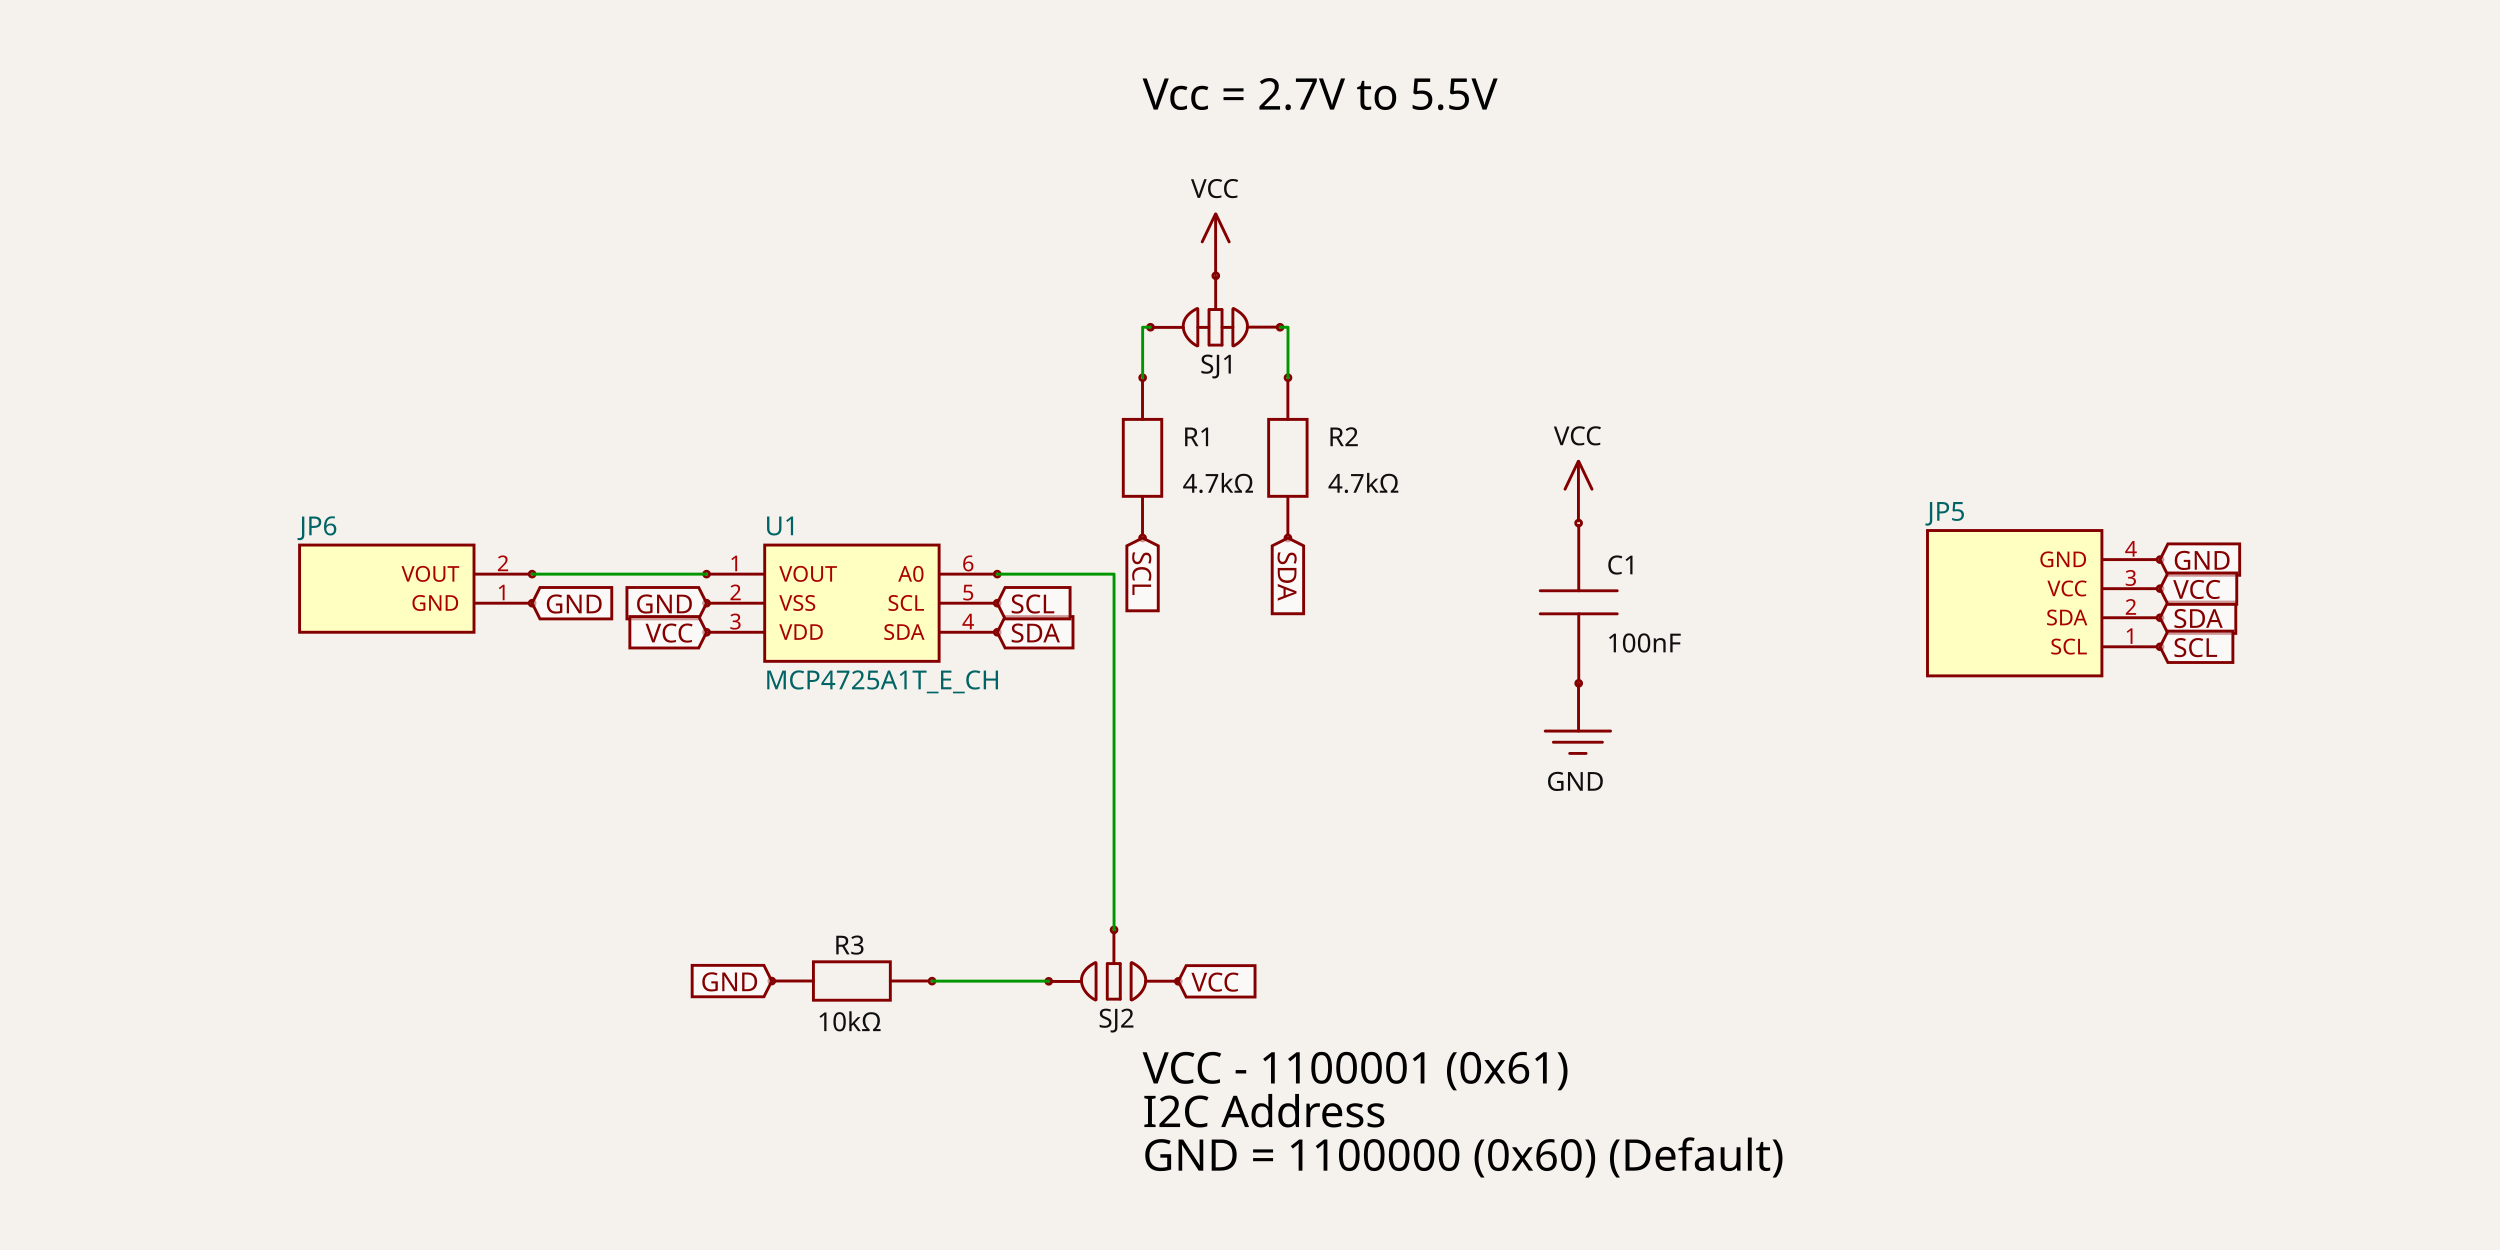
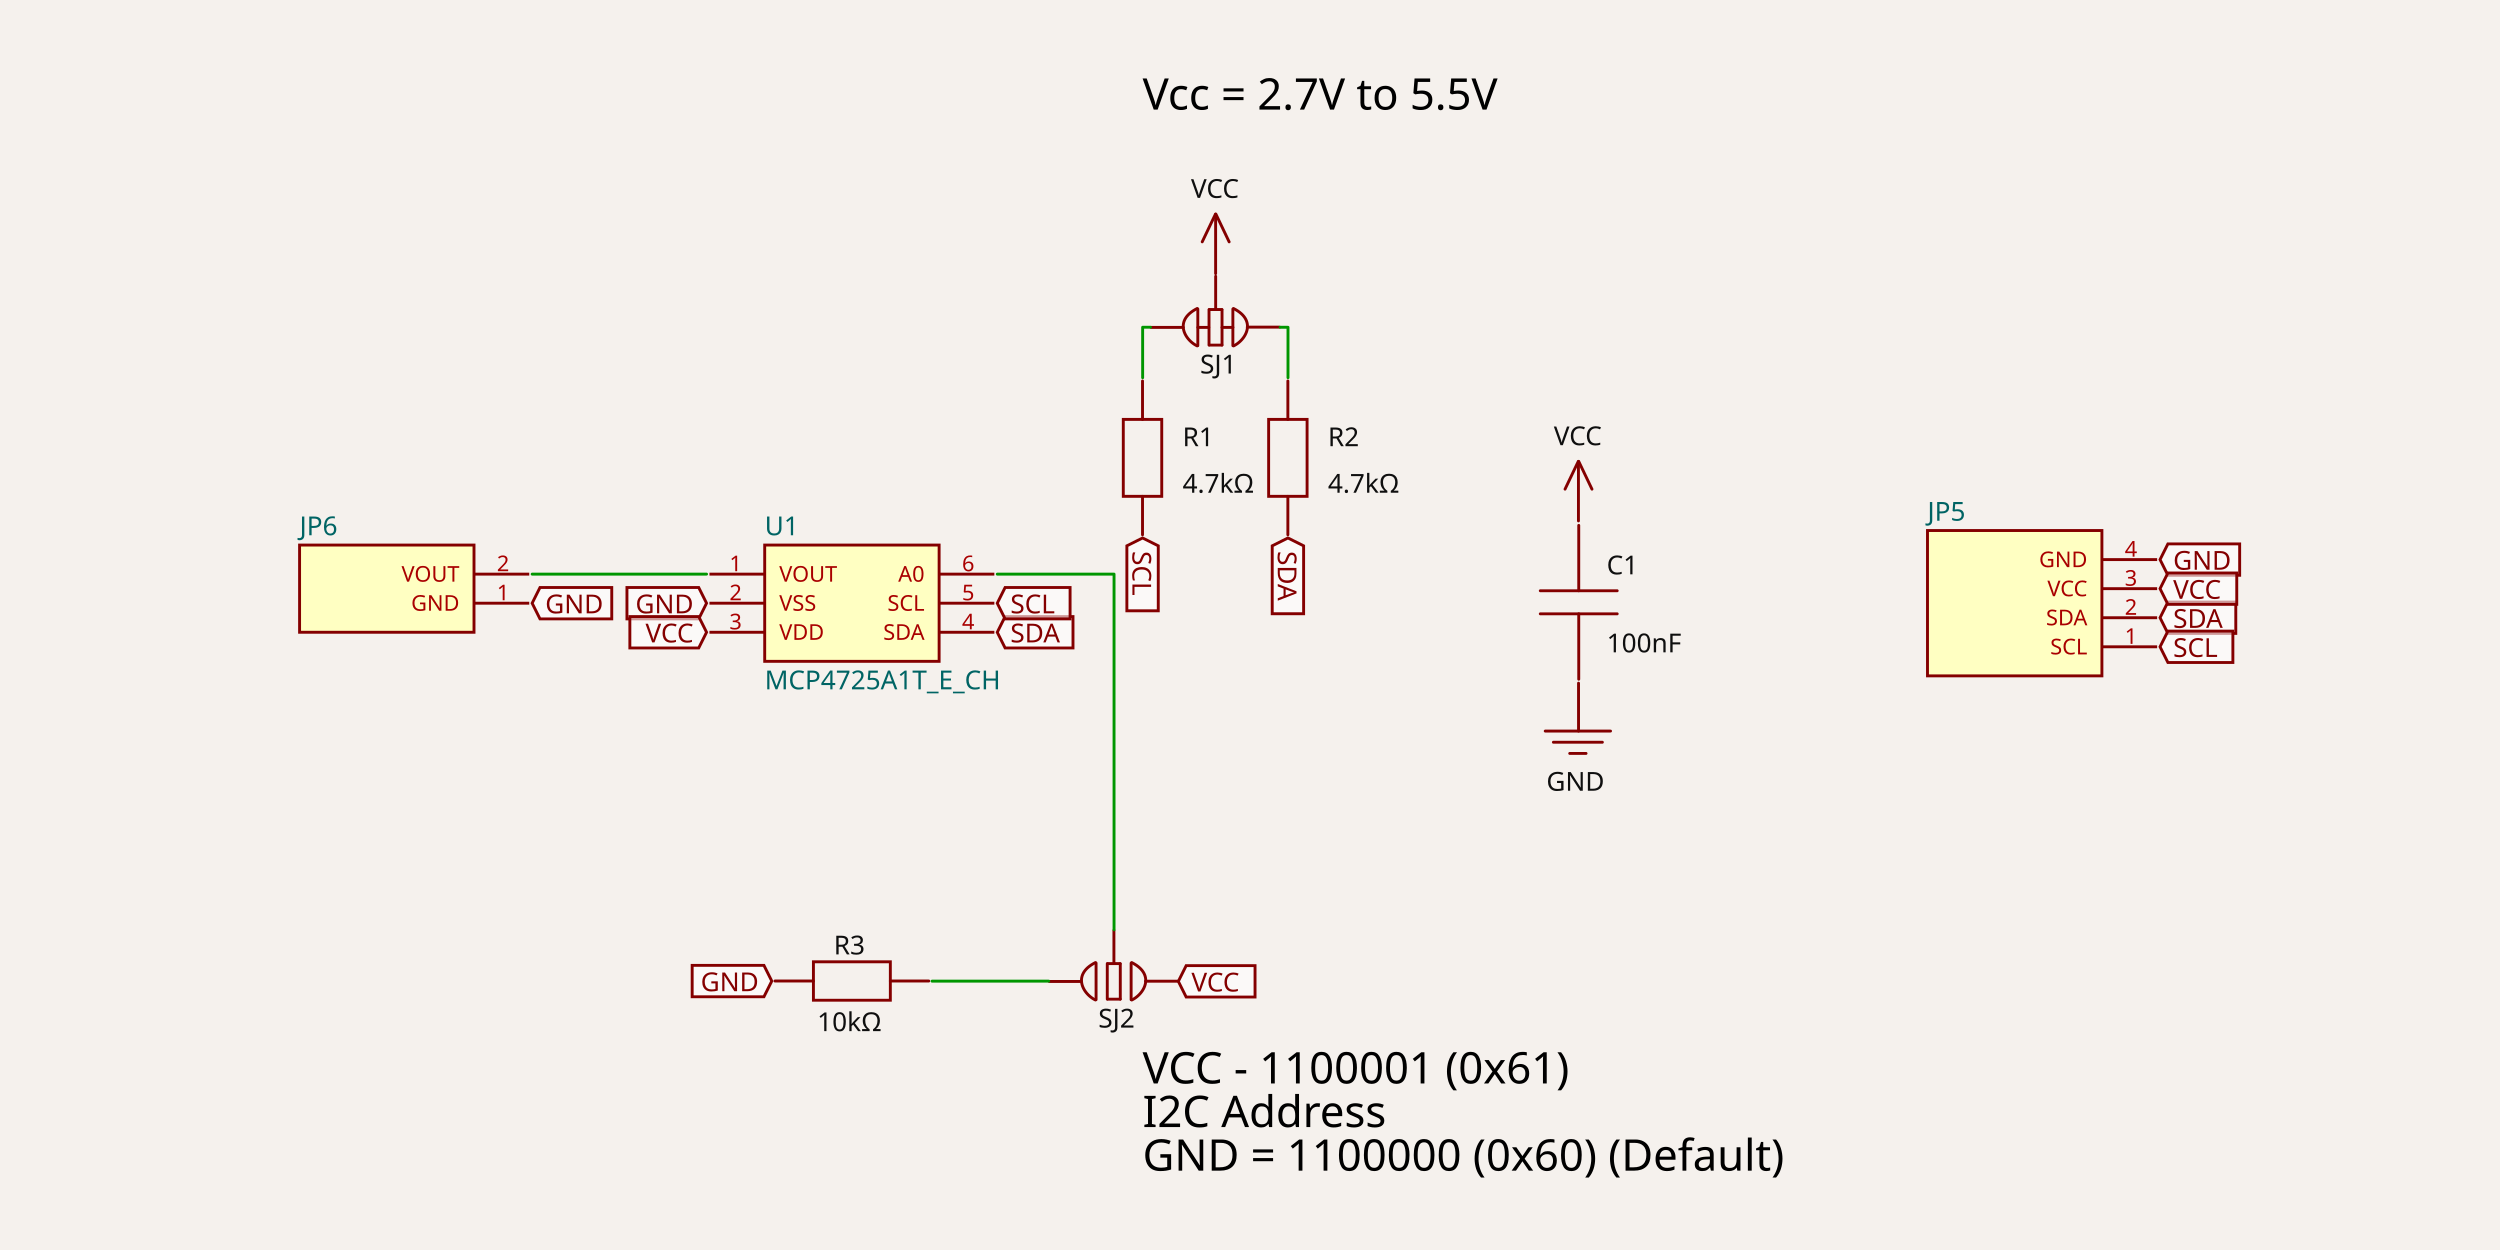
- <svg xmlns="http://www.w3.org/2000/svg" width="1200" height="600" style="background-color: rgb(245, 241, 237)" data-real-to-screen-transform="matrix(69.7674418605,0,0,-69.7674418605,408.9162790698,289.5348837209)">
+ <svg xmlns="http://www.w3.org/2000/svg" width="1200" height="600" style="background-color: rgb(245, 241, 237)" data-real-to-screen-transform="matrix(69.7674418605,0,0,-69.7674418605,408.9162790698,289.5348837209)" data-software-used-string="@tscircuit/core@0.0.518">
  <style>
              .boundary { fill: rgb(245, 241, 237); }
              .schematic-boundary { fill: none; stroke: #fff; }
              .component { fill: none; stroke: rgb(132, 0, 0); }
              .chip { fill: rgb(255, 255, 194); stroke: rgb(132, 0, 0); }
              .component-pin { fill: none; stroke: rgb(132, 0, 0); }
              .trace:hover {
                filter: invert(1);
              }
              .trace:hover .trace-crossing-outline {
                opacity: 0;
              }
              .trace:hover .trace-junction {
                filter: invert(1);
              }
              .text { font-family: sans-serif; fill: rgb(0, 150, 0); }
              .pin-number { fill: rgb(169, 0, 0); }
              .port-label { fill: rgb(0, 100, 100); }
              .component-name { fill: rgb(0, 100, 100); }
            </style>
  <rect class="boundary" x="0" y="0" width="1200" height="600" />
  <g data-circuit-json-type="schematic_component" data-schematic-component-id="schematic_component_0">
    <rect class="component chip" x="367.056" y="261.628" width="83.721" height="55.814" stroke-width="1.395px" fill="rgb(255, 255, 194)" stroke="rgb(132, 0, 0)" />
    <rect class="component-overlay" x="367.056" y="261.628" width="83.721" height="55.814" fill="transparent" />
    <text x="367.056" y="326.512" fill="#006464" text-anchor="start" dominant-baseline="middle" font-family="sans-serif" font-size="12.558px" transform="rotate(0, 367.0558, 326.5116)">MCP4725A1T_E_CH</text>
    <text x="367.056" y="252.558" fill="#006464" text-anchor="start" dominant-baseline="middle" font-family="sans-serif" font-size="12.558px" transform="rotate(0, 367.0558, 252.5581)">U1</text>
    <line class="component-pin" x1="340.544" y1="275.581" x2="367.056" y2="275.581" stroke-width="1.395px" />
-     <circle class="component-pin" cx="339.149" cy="275.581" r="1.395" stroke-width="1.395px" />
    <text class="pin-number" x="353.102" y="274.186" style="font-family: sans-serif;" fill="rgb(169, 0, 0)" text-anchor="middle" dominant-baseline="auto" font-size="10.465px" transform="">1</text>
    <text class="pin-number" x="374.033" y="275.581" style="font-family: sans-serif;" fill="rgb(169, 0, 0)" text-anchor="start" dominant-baseline="middle" font-size="10.465px" transform="">VOUT</text>
    <line class="component-pin" x1="340.544" y1="289.535" x2="367.056" y2="289.535" stroke-width="1.395px" />
-     <circle class="component-pin" cx="339.149" cy="289.535" r="1.395" stroke-width="1.395px" />
    <text class="pin-number" x="353.102" y="288.14" style="font-family: sans-serif;" fill="rgb(169, 0, 0)" text-anchor="middle" dominant-baseline="auto" font-size="10.465px" transform="">2</text>
    <text class="pin-number" x="374.033" y="289.535" style="font-family: sans-serif;" fill="rgb(169, 0, 0)" text-anchor="start" dominant-baseline="middle" font-size="10.465px" transform="">VSS</text>
    <line class="component-pin" x1="340.544" y1="303.488" x2="367.056" y2="303.488" stroke-width="1.395px" />
-     <circle class="component-pin" cx="339.149" cy="303.488" r="1.395" stroke-width="1.395px" />
    <text class="pin-number" x="353.102" y="302.093" style="font-family: sans-serif;" fill="rgb(169, 0, 0)" text-anchor="middle" dominant-baseline="auto" font-size="10.465px" transform="">3</text>
    <text class="pin-number" x="374.033" y="303.488" style="font-family: sans-serif;" fill="rgb(169, 0, 0)" text-anchor="start" dominant-baseline="middle" font-size="10.465px" transform="">VDD</text>
    <line class="component-pin" x1="477.288" y1="303.488" x2="450.777" y2="303.488" stroke-width="1.395px" />
-     <circle class="component-pin" cx="478.684" cy="303.488" r="1.395" stroke-width="1.395px" />
    <text class="pin-number" x="464.73" y="302.093" style="font-family: sans-serif;" fill="rgb(169, 0, 0)" text-anchor="middle" dominant-baseline="auto" font-size="10.465px" transform="">4</text>
    <text class="pin-number" x="443.8" y="303.488" style="font-family: sans-serif;" fill="rgb(169, 0, 0)" text-anchor="end" dominant-baseline="middle" font-size="10.465px" transform="">SDA</text>
    <line class="component-pin" x1="477.288" y1="289.535" x2="450.777" y2="289.535" stroke-width="1.395px" />
-     <circle class="component-pin" cx="478.684" cy="289.535" r="1.395" stroke-width="1.395px" />
    <text class="pin-number" x="464.73" y="288.14" style="font-family: sans-serif;" fill="rgb(169, 0, 0)" text-anchor="middle" dominant-baseline="auto" font-size="10.465px" transform="">5</text>
    <text class="pin-number" x="443.8" y="289.535" style="font-family: sans-serif;" fill="rgb(169, 0, 0)" text-anchor="end" dominant-baseline="middle" font-size="10.465px" transform="">SCL</text>
    <line class="component-pin" x1="477.288" y1="275.581" x2="450.777" y2="275.581" stroke-width="1.395px" />
-     <circle class="component-pin" cx="478.684" cy="275.581" r="1.395" stroke-width="1.395px" />
    <text class="pin-number" x="464.73" y="274.186" style="font-family: sans-serif;" fill="rgb(169, 0, 0)" text-anchor="middle" dominant-baseline="auto" font-size="10.465px" transform="">6</text>
    <text class="pin-number" x="443.8" y="275.581" style="font-family: sans-serif;" fill="rgb(169, 0, 0)" text-anchor="end" dominant-baseline="middle" font-size="10.465px" transform="">A0</text>
  </g>
  <g data-circuit-json-type="schematic_component" data-schematic-component-id="schematic_component_1">
    <rect class="component-overlay" x="539.178" y="182.862" width="18.459" height="73.837" fill="transparent" />
    <path d="M 548.407 256.699 L 548.407 238.24" stroke="rgb(132, 0, 0)" fill="none" stroke-width="1.395px" stroke-linecap="round" />
    <path d="M 548.407 201.321 L 548.407 182.862" stroke="rgb(132, 0, 0)" fill="none" stroke-width="1.395px" stroke-linecap="round" />
    <path d="M 539.178 219.78 L 539.178 201.321 L 557.637 201.321 L 557.637 238.24 L 539.178 238.24 L 539.178 219.78" stroke="rgb(132, 0, 0)" fill="none" stroke-width="1.395px" stroke-linecap="round" />
    <text x="567.636" y="209.826" fill="rgb(15, 15, 15)" font-family="sans-serif" text-anchor="start" dominant-baseline="middle" font-size="12.558px">R1</text>
    <text x="567.636" y="232.151" fill="rgb(15, 15, 15)" font-family="sans-serif" text-anchor="start" dominant-baseline="middle" font-size="12.558px">4.7kΩ</text>
-     <circle cx="548.432" cy="258.23" r="1.395px" stroke-width="1.395px" fill="none" stroke="rgb(132, 0, 0)" />
-     <circle cx="548.47" cy="181.305" r="1.395px" stroke-width="1.395px" fill="none" stroke="rgb(132, 0, 0)" />
  </g>
  <g data-circuit-json-type="schematic_component" data-schematic-component-id="schematic_component_2">
    <rect class="component-overlay" x="608.945" y="182.862" width="18.459" height="73.837" fill="transparent" />
    <path d="M 618.175 256.699 L 618.175 238.24" stroke="rgb(132, 0, 0)" fill="none" stroke-width="1.395px" stroke-linecap="round" />
    <path d="M 618.175 201.321 L 618.175 182.862" stroke="rgb(132, 0, 0)" fill="none" stroke-width="1.395px" stroke-linecap="round" />
    <path d="M 608.945 219.78 L 608.945 201.321 L 627.404 201.321 L 627.404 238.24 L 608.945 238.24 L 608.945 219.78" stroke="rgb(132, 0, 0)" fill="none" stroke-width="1.395px" stroke-linecap="round" />
    <text x="637.404" y="209.826" fill="rgb(15, 15, 15)" font-family="sans-serif" text-anchor="start" dominant-baseline="middle" font-size="12.558px">R2</text>
    <text x="637.404" y="232.151" fill="rgb(15, 15, 15)" font-family="sans-serif" text-anchor="start" dominant-baseline="middle" font-size="12.558px">4.7kΩ</text>
-     <circle cx="618.2" cy="258.23" r="1.395px" stroke-width="1.395px" fill="none" stroke="rgb(132, 0, 0)" />
-     <circle cx="618.238" cy="181.305" r="1.395px" stroke-width="1.395px" fill="none" stroke="rgb(132, 0, 0)" />
  </g>
  <g data-circuit-json-type="schematic_component" data-schematic-component-id="schematic_component_3">
    <rect class="component-overlay" x="371.985" y="461.657" width="73.837" height="18.459" fill="transparent" />
    <path d="M 371.985 470.886 L 390.444 470.886" stroke="rgb(132, 0, 0)" fill="none" stroke-width="1.395px" stroke-linecap="round" />
    <path d="M 427.363 470.886 L 445.822 470.886" stroke="rgb(132, 0, 0)" fill="none" stroke-width="1.395px" stroke-linecap="round" />
    <path d="M 408.903 461.657 L 427.363 461.657 L 427.363 480.116 L 390.444 480.116 L 390.444 461.657 L 408.903 461.657" stroke="rgb(132, 0, 0)" fill="none" stroke-width="1.395px" stroke-linecap="round" />
    <text x="407.695" y="458.125" fill="rgb(15, 15, 15)" font-family="sans-serif" text-anchor="middle" dominant-baseline="auto" font-size="12.558px">R3</text>
    <text x="407.695" y="485.205" fill="rgb(15, 15, 15)" font-family="sans-serif" text-anchor="middle" dominant-baseline="hanging" font-size="12.558px">10kΩ</text>
-     <circle cx="370.454" cy="470.911" r="1.395px" stroke-width="1.395px" fill="none" stroke="rgb(132, 0, 0)" />
-     <circle cx="447.378" cy="470.949" r="1.395px" stroke-width="1.395px" fill="none" stroke="rgb(132, 0, 0)" />
  </g>
  <g data-circuit-json-type="schematic_component" data-schematic-component-id="schematic_component_4">
    <rect class="component-overlay" x="739.338" y="252.182" width="36.919" height="73.837" fill="transparent" />
    <path d="M 757.797 326.019 L 757.797 294.638" stroke="rgb(132, 0, 0)" fill="none" stroke-width="1.395px" stroke-linecap="round" />
    <path d="M 757.797 283.563 L 757.797 252.182" stroke="rgb(132, 0, 0)" fill="none" stroke-width="1.395px" stroke-linecap="round" />
    <path d="M 776.257 294.638 L 739.338 294.638" stroke="rgb(132, 0, 0)" fill="none" stroke-width="1.395px" stroke-linecap="round" />
    <path d="M 776.257 283.563 L 739.338 283.563" stroke="rgb(132, 0, 0)" fill="none" stroke-width="1.395px" stroke-linecap="round" />
    <text x="771.205" y="275.687" fill="rgb(15, 15, 15)" font-family="sans-serif" text-anchor="start" dominant-baseline="auto" font-size="12.558px">C1</text>
    <text x="771.205" y="303.383" fill="rgb(15, 15, 15)" font-family="sans-serif" text-anchor="start" dominant-baseline="hanging" font-size="12.558px">100nF</text>
-     <circle cx="757.734" cy="251.078" r="1.395px" stroke-width="1.395px" fill="none" stroke="rgb(132, 0, 0)" />
-     <circle cx="757.773" cy="327.991" r="1.395px" stroke-width="1.395px" fill="none" stroke="rgb(132, 0, 0)" />
  </g>
  <g data-circuit-json-type="schematic_component" data-schematic-component-id="schematic_component_5">
    <rect class="component chip" x="143.8" y="261.628" width="83.721" height="41.86" stroke-width="1.395px" fill="rgb(255, 255, 194)" stroke="rgb(132, 0, 0)" />
    <rect class="component-overlay" x="143.8" y="261.628" width="83.721" height="41.86" fill="transparent" />
    <text x="143.8" y="312.558" fill="#006464" text-anchor="start" dominant-baseline="middle" font-family="sans-serif" font-size="12.558px" transform="rotate(0, 143.8, 312.5581)" />
    <text x="143.8" y="252.558" fill="#006464" text-anchor="start" dominant-baseline="middle" font-family="sans-serif" font-size="12.558px" transform="rotate(0, 143.8, 252.5581)">JP6</text>
    <line class="component-pin" x1="254.033" y1="289.535" x2="227.521" y2="289.535" stroke-width="1.395px" />
-     <circle class="component-pin" cx="255.428" cy="289.535" r="1.395" stroke-width="1.395px" />
    <text class="pin-number" x="241.474" y="288.14" style="font-family: sans-serif;" fill="rgb(169, 0, 0)" text-anchor="middle" dominant-baseline="auto" font-size="10.465px" transform="">1</text>
    <text class="pin-number" x="220.544" y="289.535" style="font-family: sans-serif;" fill="rgb(169, 0, 0)" text-anchor="end" dominant-baseline="middle" font-size="10.465px" transform="">GND</text>
    <line class="component-pin" x1="254.033" y1="275.581" x2="227.521" y2="275.581" stroke-width="1.395px" />
-     <circle class="component-pin" cx="255.428" cy="275.581" r="1.395" stroke-width="1.395px" />
    <text class="pin-number" x="241.474" y="274.186" style="font-family: sans-serif;" fill="rgb(169, 0, 0)" text-anchor="middle" dominant-baseline="auto" font-size="10.465px" transform="">2</text>
    <text class="pin-number" x="220.544" y="275.581" style="font-family: sans-serif;" fill="rgb(169, 0, 0)" text-anchor="end" dominant-baseline="middle" font-size="10.465px" transform="">VOUT</text>
  </g>
  <g data-circuit-json-type="schematic_component" data-schematic-component-id="schematic_component_6">
    <rect class="component chip" x="925.195" y="254.651" width="83.721" height="69.767" stroke-width="1.395px" fill="rgb(255, 255, 194)" stroke="rgb(132, 0, 0)" />
    <rect class="component-overlay" x="925.195" y="254.651" width="83.721" height="69.767" fill="transparent" />
    <text x="925.195" y="333.488" fill="#006464" text-anchor="start" dominant-baseline="middle" font-family="sans-serif" font-size="12.558px" transform="rotate(0, 925.1953, 333.4884)" />
    <text x="925.195" y="245.581" fill="#006464" text-anchor="start" dominant-baseline="middle" font-family="sans-serif" font-size="12.558px" transform="rotate(0, 925.1953, 245.5814)">JP5</text>
    <line class="component-pin" x1="1035.428" y1="310.465" x2="1008.916" y2="310.465" stroke-width="1.395px" />
-     <circle class="component-pin" cx="1036.823" cy="310.465" r="1.395" stroke-width="1.395px" />
    <text class="pin-number" x="1022.87" y="309.07" style="font-family: sans-serif;" fill="rgb(169, 0, 0)" text-anchor="middle" dominant-baseline="auto" font-size="10.465px" transform="">1</text>
    <text class="pin-number" x="1001.94" y="310.465" style="font-family: sans-serif;" fill="rgb(169, 0, 0)" text-anchor="end" dominant-baseline="middle" font-size="10.465px" transform="">SCL</text>
    <line class="component-pin" x1="1035.428" y1="296.512" x2="1008.916" y2="296.512" stroke-width="1.395px" />
-     <circle class="component-pin" cx="1036.823" cy="296.512" r="1.395" stroke-width="1.395px" />
    <text class="pin-number" x="1022.87" y="295.116" style="font-family: sans-serif;" fill="rgb(169, 0, 0)" text-anchor="middle" dominant-baseline="auto" font-size="10.465px" transform="">2</text>
    <text class="pin-number" x="1001.94" y="296.512" style="font-family: sans-serif;" fill="rgb(169, 0, 0)" text-anchor="end" dominant-baseline="middle" font-size="10.465px" transform="">SDA</text>
    <line class="component-pin" x1="1035.428" y1="282.558" x2="1008.916" y2="282.558" stroke-width="1.395px" />
-     <circle class="component-pin" cx="1036.823" cy="282.558" r="1.395" stroke-width="1.395px" />
    <text class="pin-number" x="1022.87" y="281.163" style="font-family: sans-serif;" fill="rgb(169, 0, 0)" text-anchor="middle" dominant-baseline="auto" font-size="10.465px" transform="">3</text>
    <text class="pin-number" x="1001.94" y="282.558" style="font-family: sans-serif;" fill="rgb(169, 0, 0)" text-anchor="end" dominant-baseline="middle" font-size="10.465px" transform="">VCC</text>
    <line class="component-pin" x1="1035.428" y1="268.605" x2="1008.916" y2="268.605" stroke-width="1.395px" />
-     <circle class="component-pin" cx="1036.823" cy="268.605" r="1.395" stroke-width="1.395px" />
    <text class="pin-number" x="1022.87" y="267.209" style="font-family: sans-serif;" fill="rgb(169, 0, 0)" text-anchor="middle" dominant-baseline="auto" font-size="10.465px" transform="">4</text>
    <text class="pin-number" x="1001.94" y="268.605" style="font-family: sans-serif;" fill="rgb(169, 0, 0)" text-anchor="end" dominant-baseline="middle" font-size="10.465px" transform="">GND</text>
  </g>
  <g data-circuit-json-type="schematic_component" data-schematic-component-id="schematic_component_7">
    <rect class="component-overlay" x="552.503" y="132.615" width="61.695" height="33.427" fill="transparent" />
    <path d="M 598.694 157.026 L 614.199 157.026" stroke="rgb(132, 0, 0)" fill="none" stroke-width="1.395px" stroke-linecap="round" />
    <path d="M 552.503 157.145 L 567.97 157.145" stroke="rgb(132, 0, 0)" fill="none" stroke-width="1.395px" stroke-linecap="round" />
    <path d="M 574.996 157.145 L 580.201 157.145" stroke="rgb(132, 0, 0)" fill="none" stroke-width="1.395px" stroke-linecap="round" />
    <path d="M 583.517 148.12 L 583.517 132.615" stroke="rgb(132, 0, 0)" fill="none" stroke-width="1.395px" stroke-linecap="round" />
    <path d="M 574.95 165.896 L 574.95 148.316" stroke="rgb(132, 0, 0)" fill="none" stroke-width="1.395px" stroke-linecap="round" />
    <path d="M 580.329 165.596 L 580.329 148.605" stroke="rgb(132, 0, 0)" fill="none" stroke-width="1.395px" stroke-linecap="round" />
    <path d="M 586.575 165.615 L 586.575 148.645" stroke="rgb(132, 0, 0)" fill="none" stroke-width="1.395px" stroke-linecap="round" />
    <path d="M 580.465 165.646 L 586.519 165.646" stroke="rgb(132, 0, 0)" fill="none" stroke-width="1.395px" stroke-linecap="round" />
    <path d="M 580.478 148.583 L 586.494 148.583" stroke="rgb(132, 0, 0)" fill="none" stroke-width="1.395px" stroke-linecap="round" />
    <path d="M 591.777 165.903 L 591.777 148.322" stroke="rgb(132, 0, 0)" fill="none" stroke-width="1.395px" stroke-linecap="round" />
    <path d="M 592.101 148.088 L 592.101 148.088 L 593.192 148.676 L 594.172 149.285 L 595.047 149.914 L 595.82 150.56 L 596.495 151.221 L 597.074 151.894 L 597.563 152.578 L 597.964 153.27 L 598.281 153.968 L 598.518 154.669 L 598.679 155.372 L 598.767 156.075 L 598.786 156.774 L 598.74 157.468 L 598.632 158.155 L 598.466 158.832 L 598.245 159.497 L 597.974 160.148 L 597.656 160.782 L 597.294 161.398 L 596.893 161.993 L 596.456 162.565 L 595.986 163.112 L 595.488 163.631 L 594.965 164.12 L 594.42 164.578 L 593.858 165.001 L 593.282 165.387 L 592.696 165.735 L 592.103 166.042 L 592.103 166.042" stroke="rgb(132, 0, 0)" fill="none" stroke-width="1.395px" stroke-linecap="round" />
    <path d="M 574.631 148.079 L 574.631 148.079 L 573.541 148.667 L 572.56 149.276 L 571.685 149.905 L 570.912 150.551 L 570.238 151.212 L 569.658 151.885 L 569.17 152.569 L 568.769 153.261 L 568.451 153.959 L 568.214 154.66 L 568.053 155.363 L 567.965 156.066 L 567.946 156.765 L 567.993 157.459 L 568.101 158.146 L 568.267 158.823 L 568.487 159.488 L 568.759 160.139 L 569.077 160.773 L 569.438 161.389 L 569.84 161.984 L 570.277 162.556 L 570.746 163.103 L 571.245 163.622 L 571.768 164.111 L 572.312 164.569 L 572.874 164.992 L 573.45 165.378 L 574.037 165.726 L 574.63 166.033 L 574.63 166.033" stroke="rgb(132, 0, 0)" fill="none" stroke-width="1.395px" stroke-linecap="round" />
    <path d="M 586.58 157.145 L 591.786 157.145" stroke="rgb(132, 0, 0)" fill="none" stroke-width="1.395px" stroke-linecap="round" />
    <text x="584.775" y="169.54" fill="rgb(15, 15, 15)" font-family="sans-serif" text-anchor="middle" dominant-baseline="hanging" font-size="12.558px">SJ1</text>
-     <circle cx="583.579" cy="132.377" r="1.395px" stroke-width="1.395px" fill="none" stroke="rgb(132, 0, 0)" />
-     <circle cx="614.437" cy="157.087" r="1.395px" stroke-width="1.395px" fill="none" stroke="rgb(132, 0, 0)" />
-     <circle cx="552.233" cy="157.079" r="1.395px" stroke-width="1.395px" fill="none" stroke="rgb(132, 0, 0)" />
  </g>
  <g data-circuit-json-type="schematic_component" data-schematic-component-id="schematic_component_8">
    <rect class="component-overlay" x="503.666" y="446.569" width="61.695" height="33.427" fill="transparent" />
    <path d="M 549.857 470.979 L 565.361 470.979" stroke="rgb(132, 0, 0)" fill="none" stroke-width="1.395px" stroke-linecap="round" />
    <path d="M 503.666 471.099 L 519.133 471.099" stroke="rgb(132, 0, 0)" fill="none" stroke-width="1.395px" stroke-linecap="round" />
    <path d="M 534.68 462.074 L 534.68 446.569" stroke="rgb(132, 0, 0)" fill="none" stroke-width="1.395px" stroke-linecap="round" />
    <path d="M 526.113 479.849 L 526.113 462.269" stroke="rgb(132, 0, 0)" fill="none" stroke-width="1.395px" stroke-linecap="round" />
    <path d="M 531.491 479.549 L 531.491 462.559" stroke="rgb(132, 0, 0)" fill="none" stroke-width="1.395px" stroke-linecap="round" />
    <path d="M 537.738 479.568 L 537.738 462.599" stroke="rgb(132, 0, 0)" fill="none" stroke-width="1.395px" stroke-linecap="round" />
    <path d="M 531.627 479.6 L 537.682 479.6" stroke="rgb(132, 0, 0)" fill="none" stroke-width="1.395px" stroke-linecap="round" />
    <path d="M 531.641 462.536 L 537.657 462.536" stroke="rgb(132, 0, 0)" fill="none" stroke-width="1.395px" stroke-linecap="round" />
    <path d="M 542.94 479.856 L 542.94 462.276" stroke="rgb(132, 0, 0)" fill="none" stroke-width="1.395px" stroke-linecap="round" />
    <path d="M 543.264 462.041 L 543.264 462.041 L 544.354 462.629 L 545.335 463.239 L 546.21 463.867 L 546.983 464.513 L 547.657 465.174 L 548.237 465.848 L 548.725 466.531 L 549.127 467.223 L 549.444 467.921 L 549.681 468.623 L 549.842 469.326 L 549.93 470.028 L 549.949 470.727 L 549.903 471.422 L 549.795 472.108 L 549.628 472.785 L 549.408 473.45 L 549.137 474.101 L 548.819 474.736 L 548.457 475.352 L 548.056 475.947 L 547.619 476.519 L 547.149 477.065 L 546.651 477.584 L 546.128 478.074 L 545.583 478.531 L 545.021 478.954 L 544.445 479.341 L 543.859 479.689 L 543.266 479.996 L 543.266 479.996" stroke="rgb(132, 0, 0)" fill="none" stroke-width="1.395px" stroke-linecap="round" />
    <path d="M 525.794 462.032 L 525.794 462.032 L 524.704 462.62 L 523.723 463.23 L 522.848 463.859 L 522.075 464.505 L 521.401 465.165 L 520.821 465.839 L 520.333 466.522 L 519.932 467.214 L 519.614 467.912 L 519.377 468.614 L 519.216 469.317 L 519.128 470.019 L 519.109 470.719 L 519.156 471.413 L 519.264 472.099 L 519.43 472.776 L 519.65 473.441 L 519.921 474.092 L 520.24 474.727 L 520.601 475.343 L 521.002 475.938 L 521.44 476.51 L 521.909 477.056 L 522.407 477.575 L 522.931 478.065 L 523.475 478.522 L 524.037 478.945 L 524.613 479.332 L 525.199 479.68 L 525.792 479.987 L 525.792 479.987" stroke="rgb(132, 0, 0)" fill="none" stroke-width="1.395px" stroke-linecap="round" />
    <text x="535.937" y="483.493" fill="rgb(15, 15, 15)" font-family="sans-serif" text-anchor="middle" dominant-baseline="hanging" font-size="12.558px">SJ2</text>
-     <circle cx="534.741" cy="446.33" r="1.395px" stroke-width="1.395px" fill="none" stroke="rgb(132, 0, 0)" />
-     <circle cx="565.6" cy="471.041" r="1.395px" stroke-width="1.395px" fill="none" stroke="rgb(132, 0, 0)" />
-     <circle cx="503.395" cy="471.032" r="1.395px" stroke-width="1.395px" fill="none" stroke="rgb(132, 0, 0)" />
  </g>
  <g class="trace" data-circuit-json-type="schematic_trace" data-schematic-trace-id="schematic_trace_0">
    <path d="M 339.149 275.581 L 255.428 275.581" class="trace-invisible-hover-outline" stroke="rgb(0, 150, 0)" fill="none" stroke-width="11.163px" stroke-linecap="round" opacity="0" stroke-linejoin="round" />
    <path d="M 339.149 275.581 L 255.428 275.581" stroke="rgb(0, 150, 0)" fill="none" stroke-width="1.395px" stroke-linecap="round" stroke-linejoin="round" />
  </g>
  <g class="trace" data-circuit-json-type="schematic_trace" data-schematic-trace-id="schematic_trace_1">
    <path d="M 478.684 275.581 L 534.741 275.581 L 534.741 438.491 L 534.741 446.33" class="trace-invisible-hover-outline" stroke="rgb(0, 150, 0)" fill="none" stroke-width="11.163px" stroke-linecap="round" opacity="0" stroke-linejoin="round" />
    <path d="M 478.684 275.581 L 534.741 275.581 L 534.741 438.491 L 534.741 446.33" stroke="rgb(0, 150, 0)" fill="none" stroke-width="1.395px" stroke-linecap="round" stroke-linejoin="round" />
  </g>
  <g class="trace" data-circuit-json-type="schematic_trace" data-schematic-trace-id="schematic_trace_2">
    <path d="M 548.47 181.305 L 548.47 157.079 L 552.233 157.079" class="trace-invisible-hover-outline" stroke="rgb(0, 150, 0)" fill="none" stroke-width="11.163px" stroke-linecap="round" opacity="0" stroke-linejoin="round" />
    <path d="M 548.47 181.305 L 548.47 157.079 L 552.233 157.079" stroke="rgb(0, 150, 0)" fill="none" stroke-width="1.395px" stroke-linecap="round" stroke-linejoin="round" />
  </g>
  <g class="trace" data-circuit-json-type="schematic_trace" data-schematic-trace-id="schematic_trace_3">
    <path d="M 618.238 181.305 L 618.238 157.087 L 614.437 157.087" class="trace-invisible-hover-outline" stroke="rgb(0, 150, 0)" fill="none" stroke-width="11.163px" stroke-linecap="round" opacity="0" stroke-linejoin="round" />
    <path d="M 618.238 181.305 L 618.238 157.087 L 614.437 157.087" stroke="rgb(0, 150, 0)" fill="none" stroke-width="1.395px" stroke-linecap="round" stroke-linejoin="round" />
  </g>
  <g class="trace" data-circuit-json-type="schematic_trace" data-schematic-trace-id="schematic_trace_4">
    <path d="M 447.378 470.949 L 503.395 470.949" class="trace-invisible-hover-outline" stroke="rgb(0, 150, 0)" fill="none" stroke-width="11.163px" stroke-linecap="round" opacity="0" stroke-linejoin="round" />
    <path d="M 447.378 470.949 L 503.395 470.949" stroke="rgb(0, 150, 0)" fill="none" stroke-width="1.395px" stroke-linecap="round" stroke-linejoin="round" />
  </g>
  <path class="net-label" d="     M 339.149,289.535     L 335.381,297.07     L 300.935,297.07     L 300.935,282     L 335.381,282     Z   " fill="rgba(255, 255, 255, 0.6)" stroke="rgb(132, 0, 0)" stroke-width="1.395px" />
  <text class="net-label-text" x="332.87" y="289.535" fill="rgb(132, 0, 0)" text-anchor="end" dominant-baseline="central" font-family="sans-serif" font-variant-numeric="tabular-nums" font-size="12.558px" transform="">GND</text>
  <path class="net-label" d="     M 339.149,303.488     L 335.381,311.023     L 302.33,311.023     L 302.33,295.953     L 335.381,295.953     Z   " fill="rgba(255, 255, 255, 0.6)" stroke="rgb(132, 0, 0)" stroke-width="1.395px" />
  <text class="net-label-text" x="332.87" y="303.488" fill="rgb(132, 0, 0)" text-anchor="end" dominant-baseline="central" font-family="sans-serif" font-variant-numeric="tabular-nums" font-size="12.558px" transform="">VCC</text>
  <path class="net-label" d="     M 478.684,303.488     L 482.451,295.953     L 515.037,295.953     L 515.037,311.023     L 482.451,311.023     Z   " fill="rgba(255, 255, 255, 0.6)" stroke="rgb(132, 0, 0)" stroke-width="1.395px" />
  <text class="net-label-text" x="484.963" y="303.488" fill="rgb(132, 0, 0)" text-anchor="start" dominant-baseline="central" font-family="sans-serif" font-variant-numeric="tabular-nums" font-size="12.558px" transform="">SDA</text>
  <path class="net-label" d="     M 478.684,289.535     L 482.451,282     L 513.642,282     L 513.642,297.07     L 482.451,297.07     Z   " fill="rgba(255, 255, 255, 0.6)" stroke="rgb(132, 0, 0)" stroke-width="1.395px" />
  <text class="net-label-text" x="484.963" y="289.535" fill="rgb(132, 0, 0)" text-anchor="start" dominant-baseline="central" font-family="sans-serif" font-variant-numeric="tabular-nums" font-size="12.558px" transform="">SCL</text>
  <path class="net-label" d="     M 548.432,258.23     L 555.967,261.997     L 555.967,293.188     L 540.897,293.188     L 540.897,261.997     Z   " fill="rgba(255, 255, 255, 0.6)" stroke="rgb(132, 0, 0)" stroke-width="1.395px" />
  <text class="net-label-text" x="548.432" y="264.509" fill="rgb(132, 0, 0)" text-anchor="start" dominant-baseline="central" font-family="sans-serif" font-variant-numeric="tabular-nums" font-size="12.558px" transform="rotate(90 548.4321 264.5087)">SCL</text>
  <path class="net-label" d="     M 618.2,258.23     L 625.734,261.997     L 625.734,294.583     L 610.665,294.583     L 610.665,261.997     Z   " fill="rgba(255, 255, 255, 0.6)" stroke="rgb(132, 0, 0)" stroke-width="1.395px" />
  <text class="net-label-text" x="618.2" y="264.509" fill="rgb(132, 0, 0)" text-anchor="start" dominant-baseline="central" font-family="sans-serif" font-variant-numeric="tabular-nums" font-size="12.558px" transform="rotate(90 618.1995 264.5087)">SDA</text>
  <path class="net-label" d="     M 370.454,470.911     L 366.687,478.446     L 332.24,478.446     L 332.24,463.376     L 366.687,463.376     Z   " fill="rgba(255, 255, 255, 0.6)" stroke="rgb(132, 0, 0)" stroke-width="1.395px" />
  <text class="net-label-text" x="364.175" y="470.911" fill="rgb(132, 0, 0)" text-anchor="end" dominant-baseline="central" font-family="sans-serif" font-variant-numeric="tabular-nums" font-size="12.558px" transform="">GND</text>
  <rect class="component-overlay" x="751.219" y="221.462" width="12.926" height="28.574" fill="transparent" />
  <path d="M 757.58 221.462 L 751.219 234.792" stroke="rgb(132, 0, 0)" fill="none" stroke-width="1.395px" stroke-linecap="round" />
  <path d="M 757.785 221.469 L 764.146 234.799" stroke="rgb(132, 0, 0)" fill="none" stroke-width="1.395px" stroke-linecap="round" />
  <path d="M 757.654 221.813 L 757.654 250.036" stroke="rgb(132, 0, 0)" fill="none" stroke-width="1.395px" stroke-linecap="round" />
  <text x="757.342" y="217.373" fill="rgb(15, 15, 15)" font-family="sans-serif" text-anchor="middle" dominant-baseline="ideographic" font-size="12.558px">VCC</text>
  <rect class="component-overlay" x="741.709" y="327.916" width="31.348" height="33.728" fill="transparent" />
  <path d="M 757.697 327.916 L 757.697 350.913" stroke="rgb(132, 0, 0)" fill="none" stroke-width="1.395px" stroke-linecap="round" />
  <path d="M 741.709 350.911 L 773.057 350.911" stroke="rgb(132, 0, 0)" fill="none" stroke-width="1.395px" stroke-linecap="round" />
  <path d="M 745.628 356.277 L 769.139 356.277" stroke="rgb(132, 0, 0)" fill="none" stroke-width="1.395px" stroke-linecap="round" />
  <path d="M 753.465 361.643 L 761.302 361.643" stroke="rgb(132, 0, 0)" fill="none" stroke-width="1.395px" stroke-linecap="round" />
  <text x="756.194" y="369.815" fill="rgb(15, 15, 15)" font-family="sans-serif" text-anchor="middle" dominant-baseline="hanging" font-size="12.558px">GND</text>
  <path class="net-label" d="     M 255.428,289.535     L 259.195,282     L 293.642,282     L 293.642,297.07     L 259.195,297.07     Z   " fill="rgba(255, 255, 255, 0.6)" stroke="rgb(132, 0, 0)" stroke-width="1.395px" />
  <text class="net-label-text" x="261.707" y="289.535" fill="rgb(132, 0, 0)" text-anchor="start" dominant-baseline="central" font-family="sans-serif" font-variant-numeric="tabular-nums" font-size="12.558px" transform="">GND</text>
  <path class="net-label" d="     M 1036.823,268.605     L 1040.591,261.07     L 1075.037,261.07     L 1075.037,276.14     L 1040.591,276.14     Z   " fill="rgba(255, 255, 255, 0.6)" stroke="rgb(132, 0, 0)" stroke-width="1.395px" />
  <text class="net-label-text" x="1043.102" y="268.605" fill="rgb(132, 0, 0)" text-anchor="start" dominant-baseline="central" font-family="sans-serif" font-variant-numeric="tabular-nums" font-size="12.558px" transform="">GND</text>
  <path class="net-label" d="     M 1036.823,296.512     L 1040.591,288.977     L 1073.177,288.977     L 1073.177,304.047     L 1040.591,304.047     Z   " fill="rgba(255, 255, 255, 0.6)" stroke="rgb(132, 0, 0)" stroke-width="1.395px" />
  <text class="net-label-text" x="1043.102" y="296.512" fill="rgb(132, 0, 0)" text-anchor="start" dominant-baseline="central" font-family="sans-serif" font-variant-numeric="tabular-nums" font-size="12.558px" transform="">SDA</text>
  <path class="net-label" d="     M 1036.823,310.465     L 1040.591,302.93     L 1071.781,302.93     L 1071.781,318     L 1040.591,318     Z   " fill="rgba(255, 255, 255, 0.6)" stroke="rgb(132, 0, 0)" stroke-width="1.395px" />
  <text class="net-label-text" x="1043.102" y="310.465" fill="rgb(132, 0, 0)" text-anchor="start" dominant-baseline="central" font-family="sans-serif" font-variant-numeric="tabular-nums" font-size="12.558px" transform="">SCL</text>
  <path class="net-label" d="     M 1036.823,282.558     L 1040.591,275.023     L 1073.642,275.023     L 1073.642,290.093     L 1040.591,290.093     Z   " fill="rgba(255, 255, 255, 0.6)" stroke="rgb(132, 0, 0)" stroke-width="1.395px" />
  <text class="net-label-text" x="1043.102" y="282.558" fill="rgb(132, 0, 0)" text-anchor="start" dominant-baseline="central" font-family="sans-serif" font-variant-numeric="tabular-nums" font-size="12.558px" transform="">VCC</text>
  <rect class="component-overlay" x="577.063" y="102.76" width="12.926" height="28.574" fill="transparent" />
  <path d="M 583.424 102.76 L 577.063 116.09" stroke="rgb(132, 0, 0)" fill="none" stroke-width="1.395px" stroke-linecap="round" />
  <path d="M 583.629 102.767 L 589.99 116.097" stroke="rgb(132, 0, 0)" fill="none" stroke-width="1.395px" stroke-linecap="round" />
  <path d="M 583.498 103.112 L 583.498 131.334" stroke="rgb(132, 0, 0)" fill="none" stroke-width="1.395px" stroke-linecap="round" />
  <text x="583.186" y="98.671" fill="rgb(15, 15, 15)" font-family="sans-serif" text-anchor="middle" dominant-baseline="ideographic" font-size="12.558px">VCC</text>
  <path class="net-label" d="     M 565.6,471.041     L 569.367,463.506     L 602.419,463.506     L 602.419,478.576     L 569.367,478.576     Z   " fill="rgba(255, 255, 255, 0.6)" stroke="rgb(132, 0, 0)" stroke-width="1.395px" />
  <text class="net-label-text" x="571.879" y="471.041" fill="rgb(132, 0, 0)" text-anchor="start" dominant-baseline="central" font-family="sans-serif" font-variant-numeric="tabular-nums" font-size="12.558px" transform="">VCC</text>
  <text x="548.451" y="45.349" fill="#000000" text-anchor="start" dominant-baseline="middle" font-family="sans-serif" font-size="20.93px" transform="rotate(0, 548.4512, 45.34884)">Vcc = 2.7V to 5.5V</text>
  <text x="548.451" y="533.721" fill="#000000" text-anchor="start" dominant-baseline="middle" font-family="sans-serif" font-size="20.93px" transform="rotate(0, 548.4512, 533.7209)">I2C Address</text>
  <text x="548.451" y="554.651" fill="#000000" text-anchor="start" dominant-baseline="middle" font-family="sans-serif" font-size="20.93px" transform="rotate(0, 548.4512, 554.6512)">GND = 1100000 (0x60) (Default)</text>
  <text x="548.451" y="512.791" fill="#000000" text-anchor="start" dominant-baseline="middle" font-family="sans-serif" font-size="20.93px" transform="rotate(0, 548.4512, 512.7907)">VCC - 1100001 (0x61)</text>
</svg>
